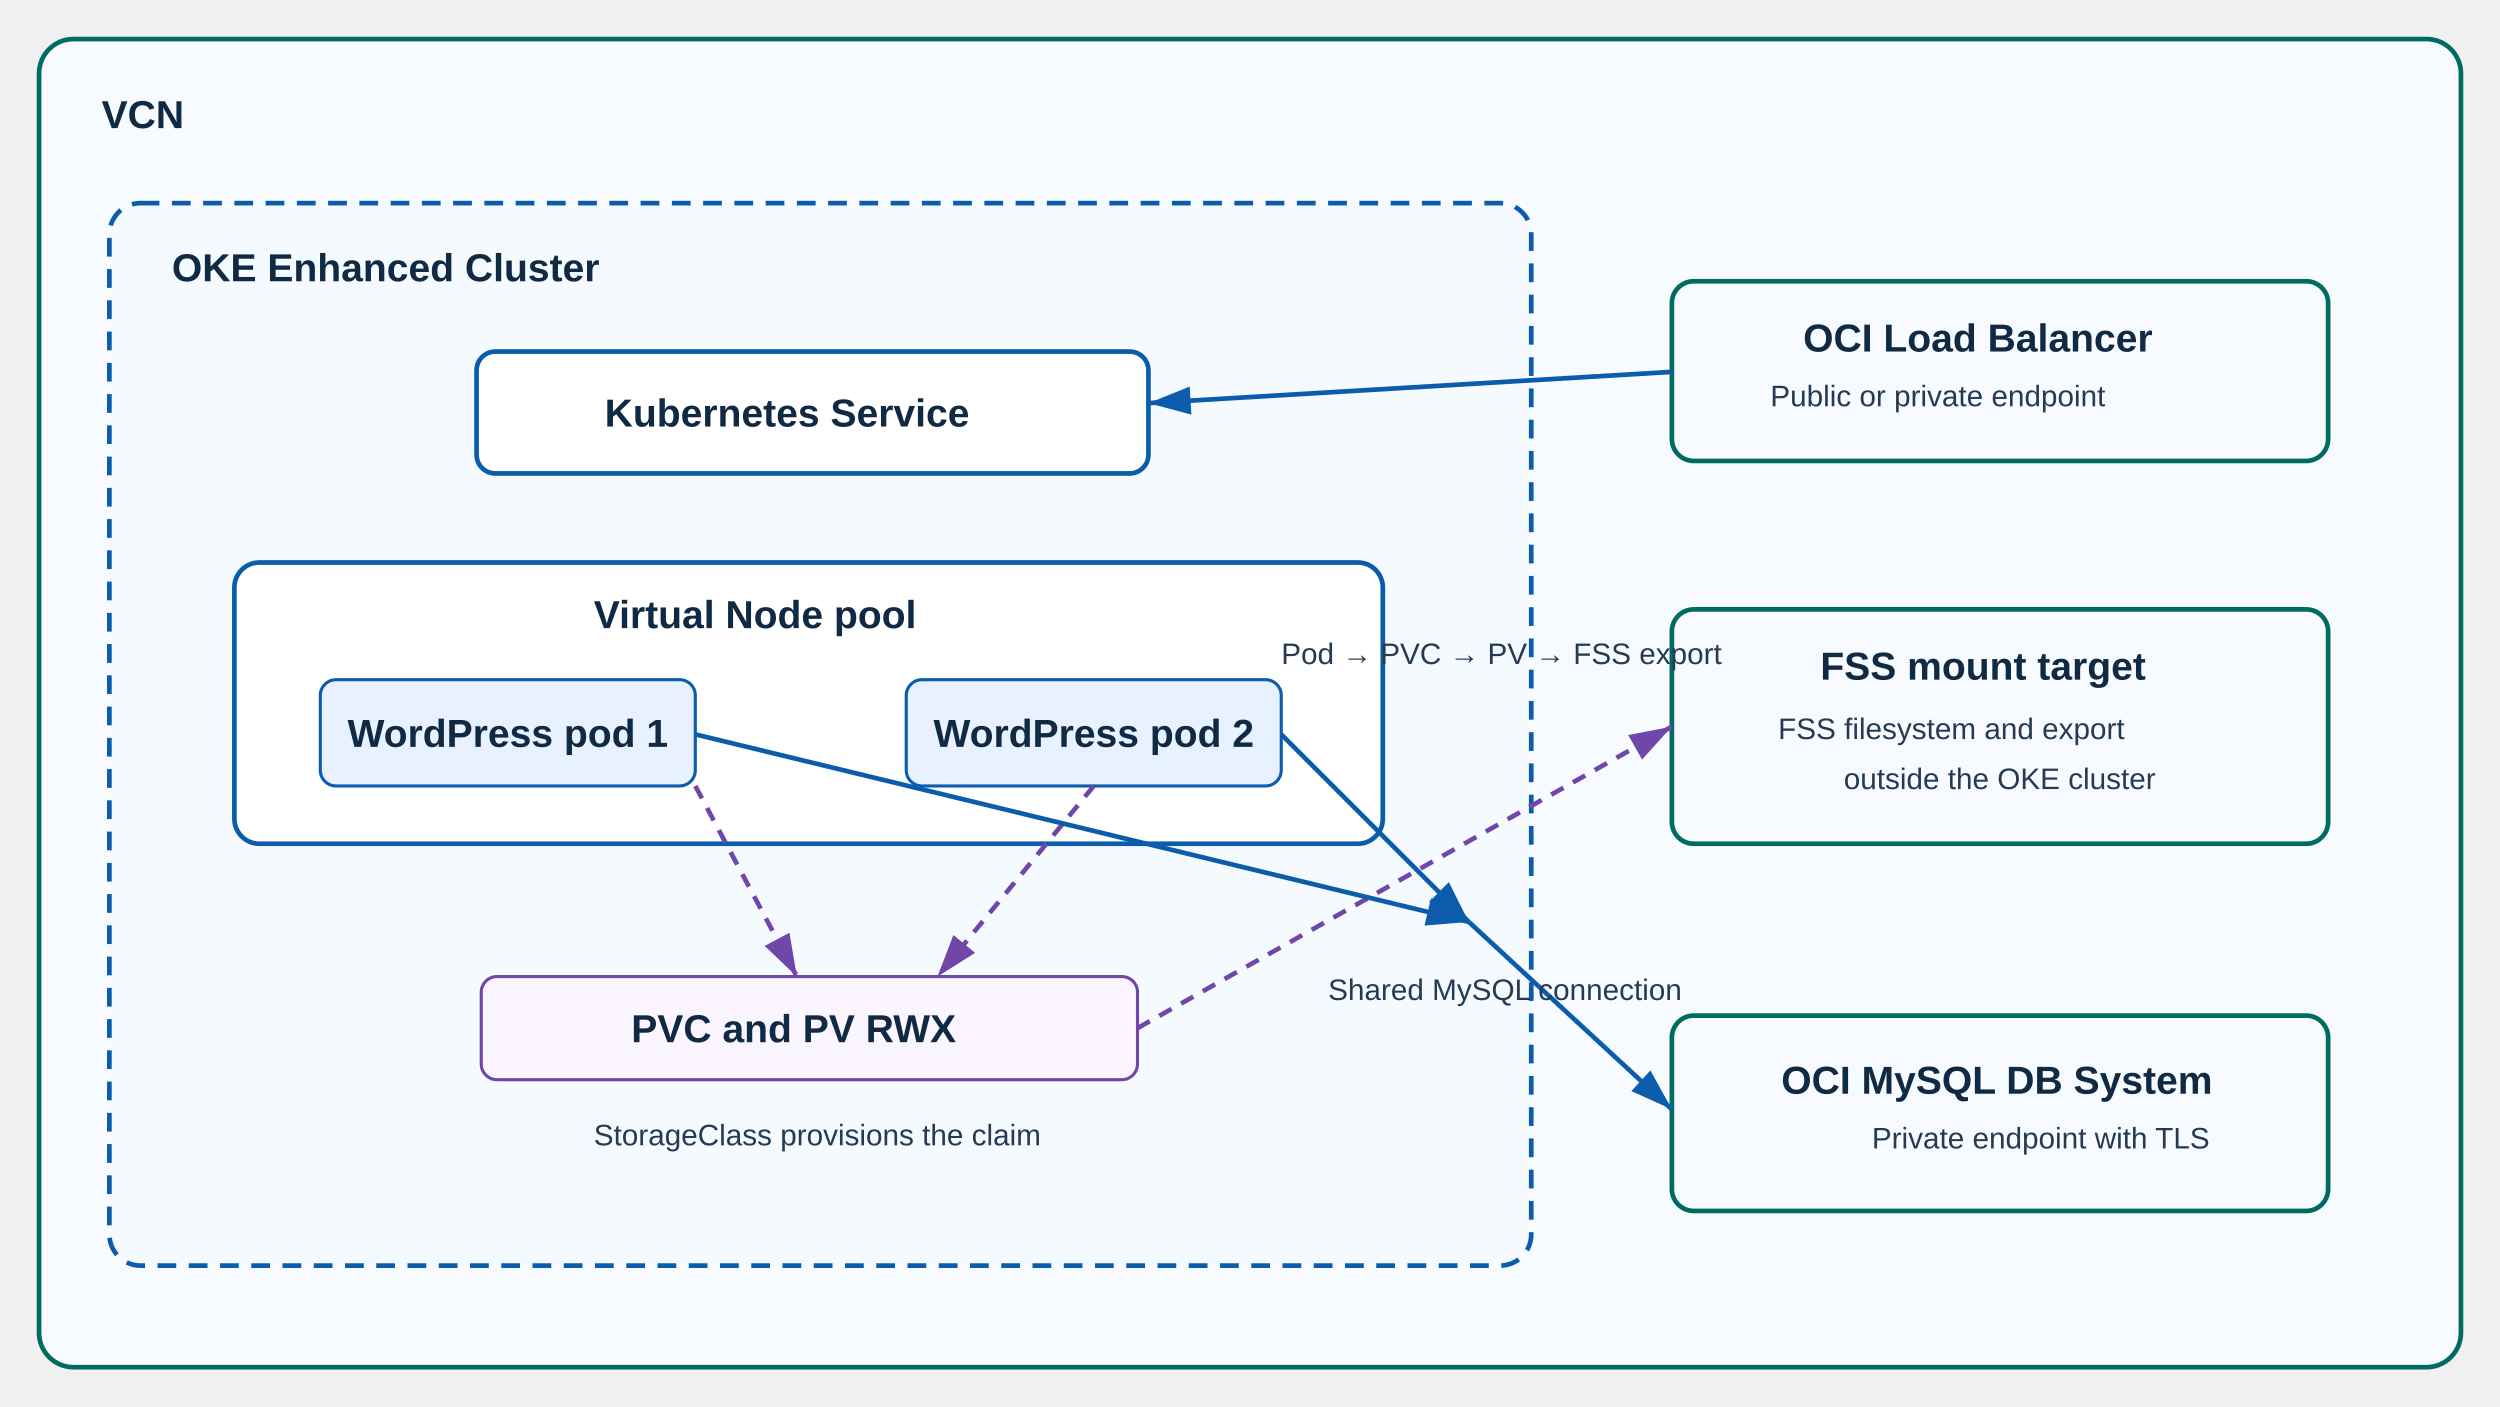
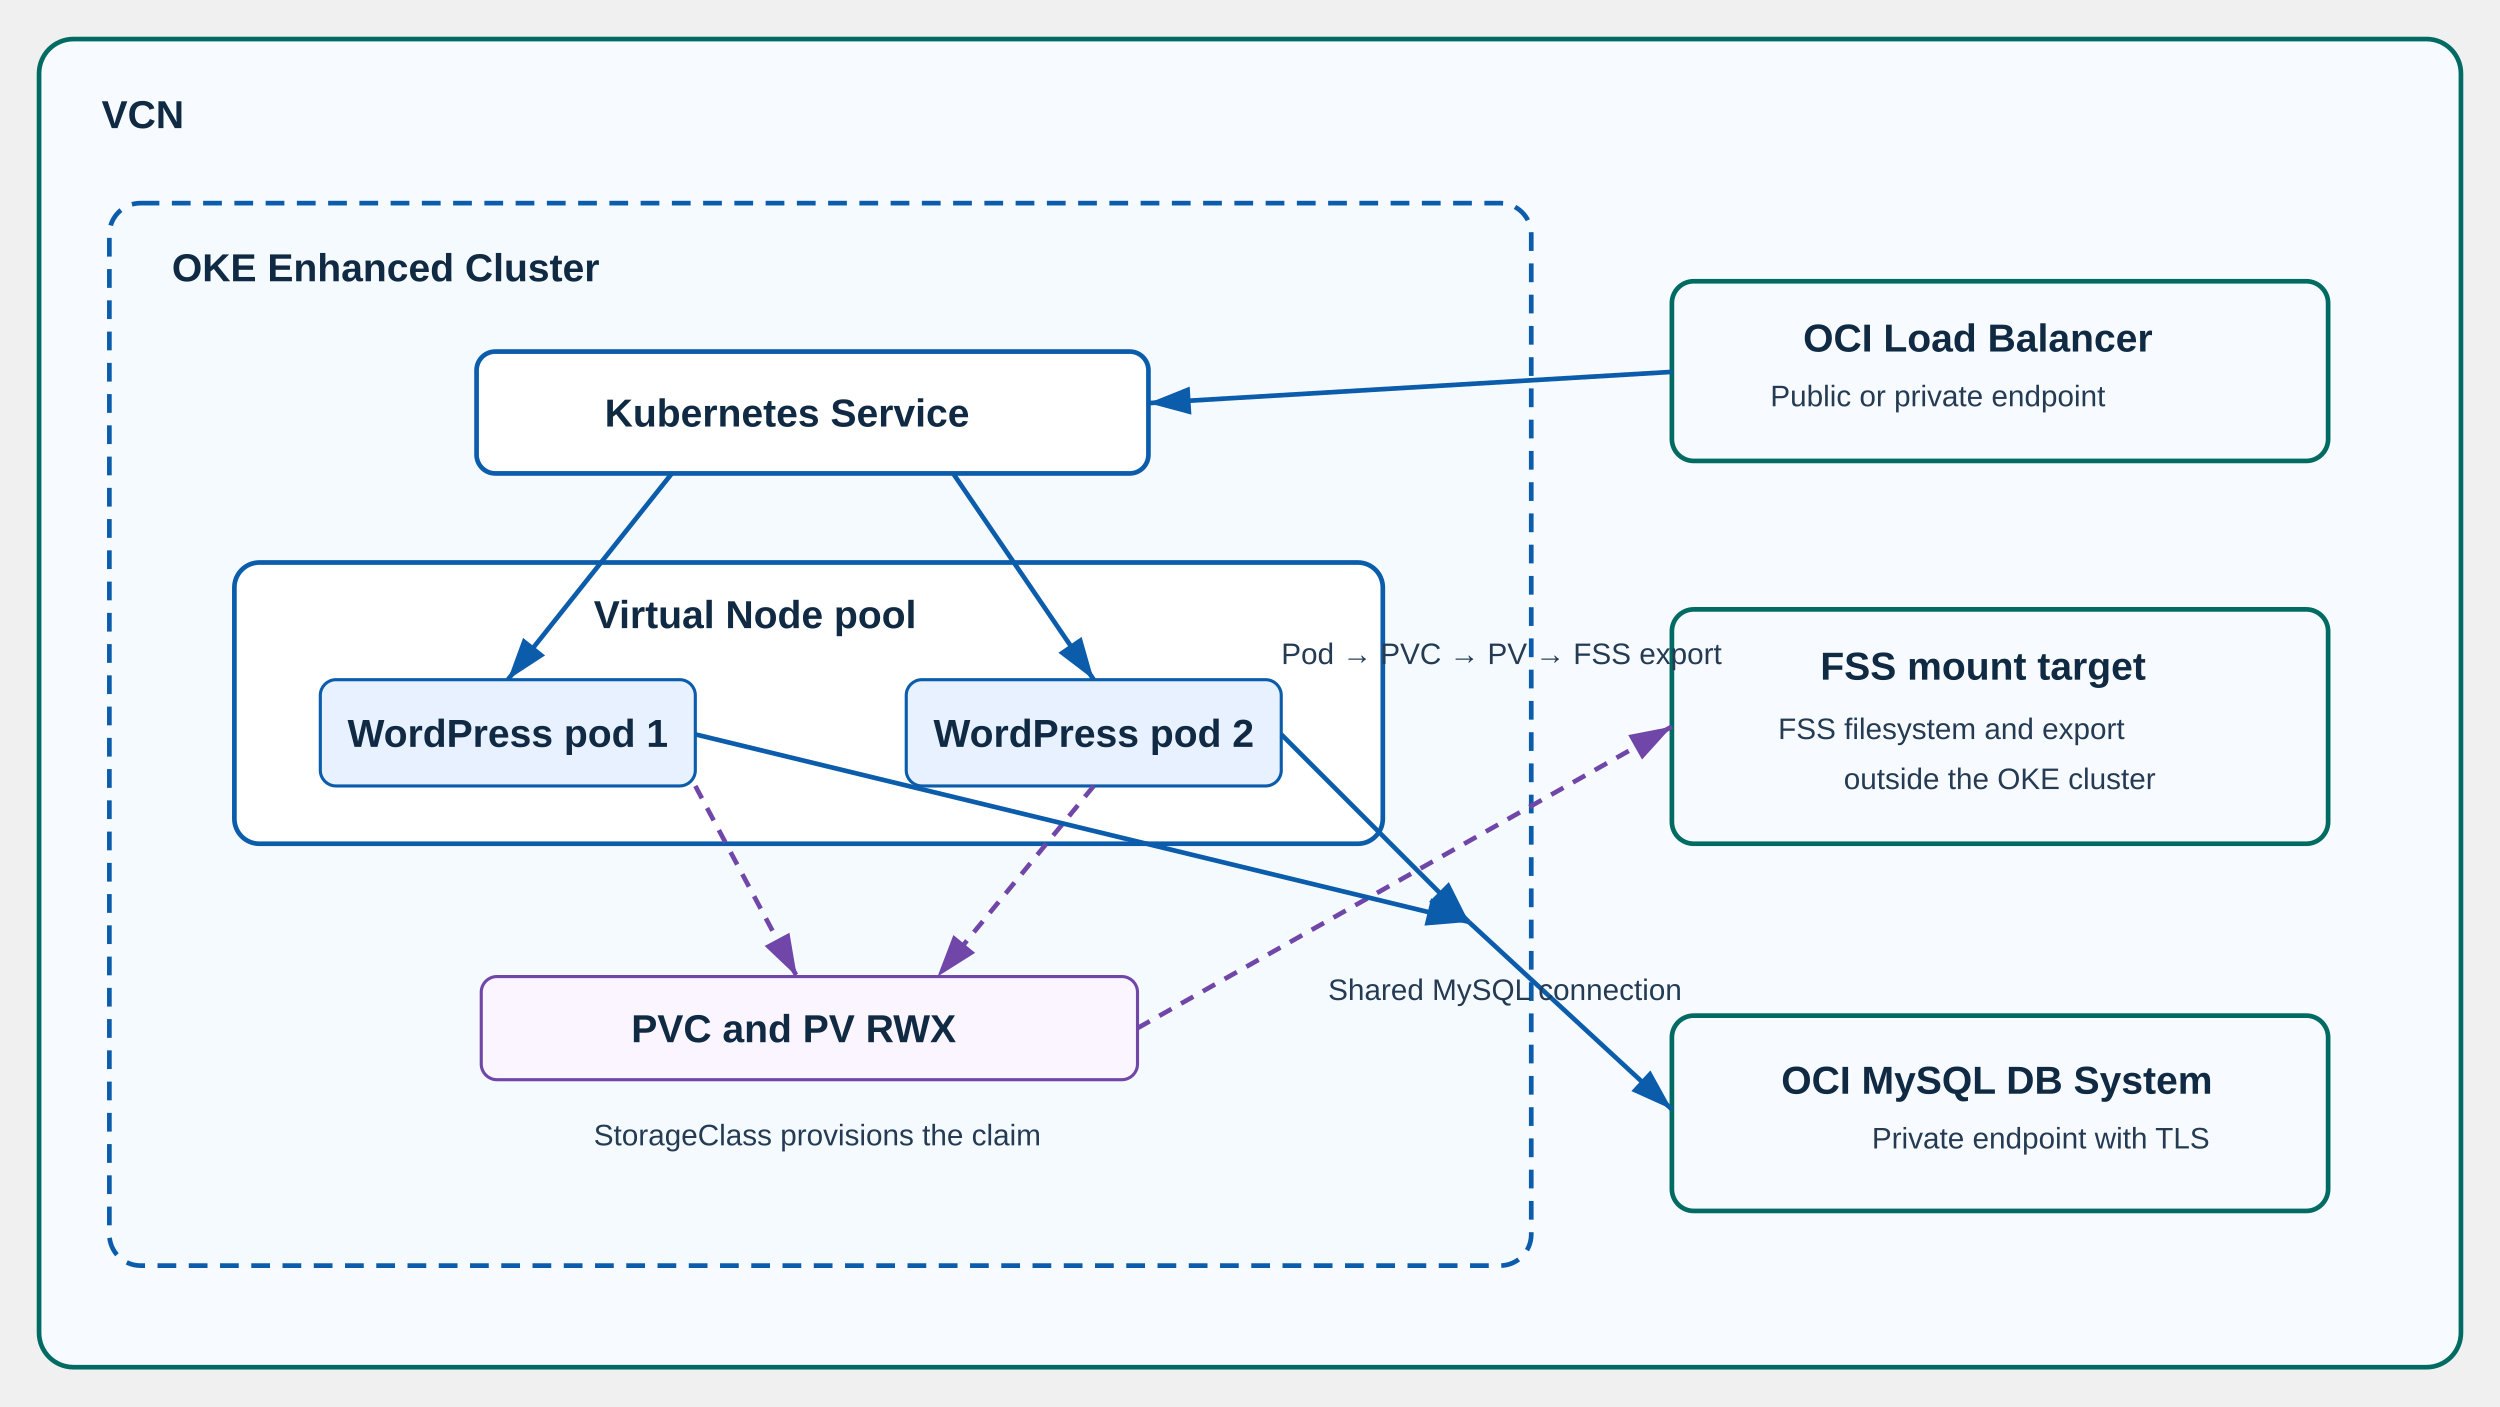
<svg xmlns="http://www.w3.org/2000/svg" width="1600" height="900" viewBox="0 0 1600 900" role="img" aria-labelledby="title desc">
  <style>
    .box{fill:#fff;stroke:#0b5cab;stroke-width:3}.oci{fill:#f7fbff;stroke:#006b63;stroke-width:3}.cluster{fill:#f5faff;stroke:#0b5cab;stroke-width:3;stroke-dasharray:12 8}.pod{fill:#e8f1ff;stroke:#0b5cab;stroke-width:2}.storage{fill:#faf5ff;stroke:#7047a8;stroke-width:2}.label{font:700 25px Arial,sans-serif;fill:#102a43}.small{font:19px Arial,sans-serif;fill:#243b53}.line{stroke:#0b5cab;stroke-width:3;fill:none;marker-end:url(#arrow)}.dash{stroke:#7047a8;stroke-width:3;fill:none;stroke-dasharray:9 7;marker-end:url(#arrowPurple)}
  </style>
  <defs>
    <marker id="arrow" markerWidth="10" markerHeight="10" refX="9" refY="3" orient="auto">
      <path d="M0,0 L0,6 L9,3 z" fill="#0b5cab" />
    </marker>
    <marker id="arrowPurple" markerWidth="10" markerHeight="10" refX="9" refY="3" orient="auto">
      <path d="M0,0 L0,6 L9,3 z" fill="#7047a8" />
    </marker>
  </defs>
  <rect x="25" y="25" width="1550" height="850" rx="22" class="oci" />
  <text x="65" y="82" class="label">VCN</text>
  <rect x="70" y="130" width="910" height="680" rx="20" class="cluster" />
  <text x="110" y="180" class="label">OKE Enhanced Cluster</text>
  <rect x="305" y="225" width="430" height="78" rx="12" class="box" />
  <text x="387" y="273" class="label">Kubernetes Service</text>
  <rect x="150" y="360" width="735" height="180" rx="16" class="box" />
  <text x="380" y="402" class="label">Virtual Node pool</text>
  <rect x="205" y="435" width="240" height="68" rx="10" class="pod" />
  <text x="325" y="478" text-anchor="middle" class="label">WordPress pod 1</text>
  <rect x="580" y="435" width="240" height="68" rx="10" class="pod" />
  <text x="700" y="478" text-anchor="middle" class="label">WordPress pod 2</text>
  <rect x="308" y="625" width="420" height="66" rx="10" class="storage" />
  <text x="404" y="667" class="label">PVC and PV RWX</text>
  <text x="380" y="733" class="small">StorageClass provisions the claim</text>
  <rect x="1070" y="180" width="420" height="115" rx="14" class="oci" />
  <text x="1154" y="225" class="label">OCI Load Balancer</text>
  <text x="1133" y="260" class="small">Public or private endpoint</text>
  <rect x="1070" y="390" width="420" height="150" rx="14" class="oci" />
  <text x="1165" y="435" class="label">FSS mount target</text>
  <text x="1138" y="473" class="small">FSS filesystem and export</text>
  <text x="1180" y="505" class="small">outside the OKE cluster</text>
  <rect x="1070" y="650" width="420" height="125" rx="14" class="oci" />
  <text x="1140" y="700" class="label">OCI MySQL DB System</text>
  <text x="1198" y="735" class="small">Private endpoint with TLS</text>
  <path d="M1070 238 L735 258" class="line" />
+   <path d="M430 303 L325 435" class="line" />
+   <path d="M610 303 L700 435" class="line" />
  <path d="M445 503 L510 625" class="dash" />
  <path d="M700 503 L600 625" class="dash" />
  <path d="M728 658 L1070 465" class="dash" />
  <path d="M445 470 L940 590" class="line" />
  <path d="M820 470 L940 590" class="line" />
  <path d="M940 590 L1070 710" class="line" />
  <text x="820" y="425" class="small">Pod → PVC → PV → FSS export</text>
  <text x="850" y="640" class="small">Shared MySQL connection</text>
</svg>
